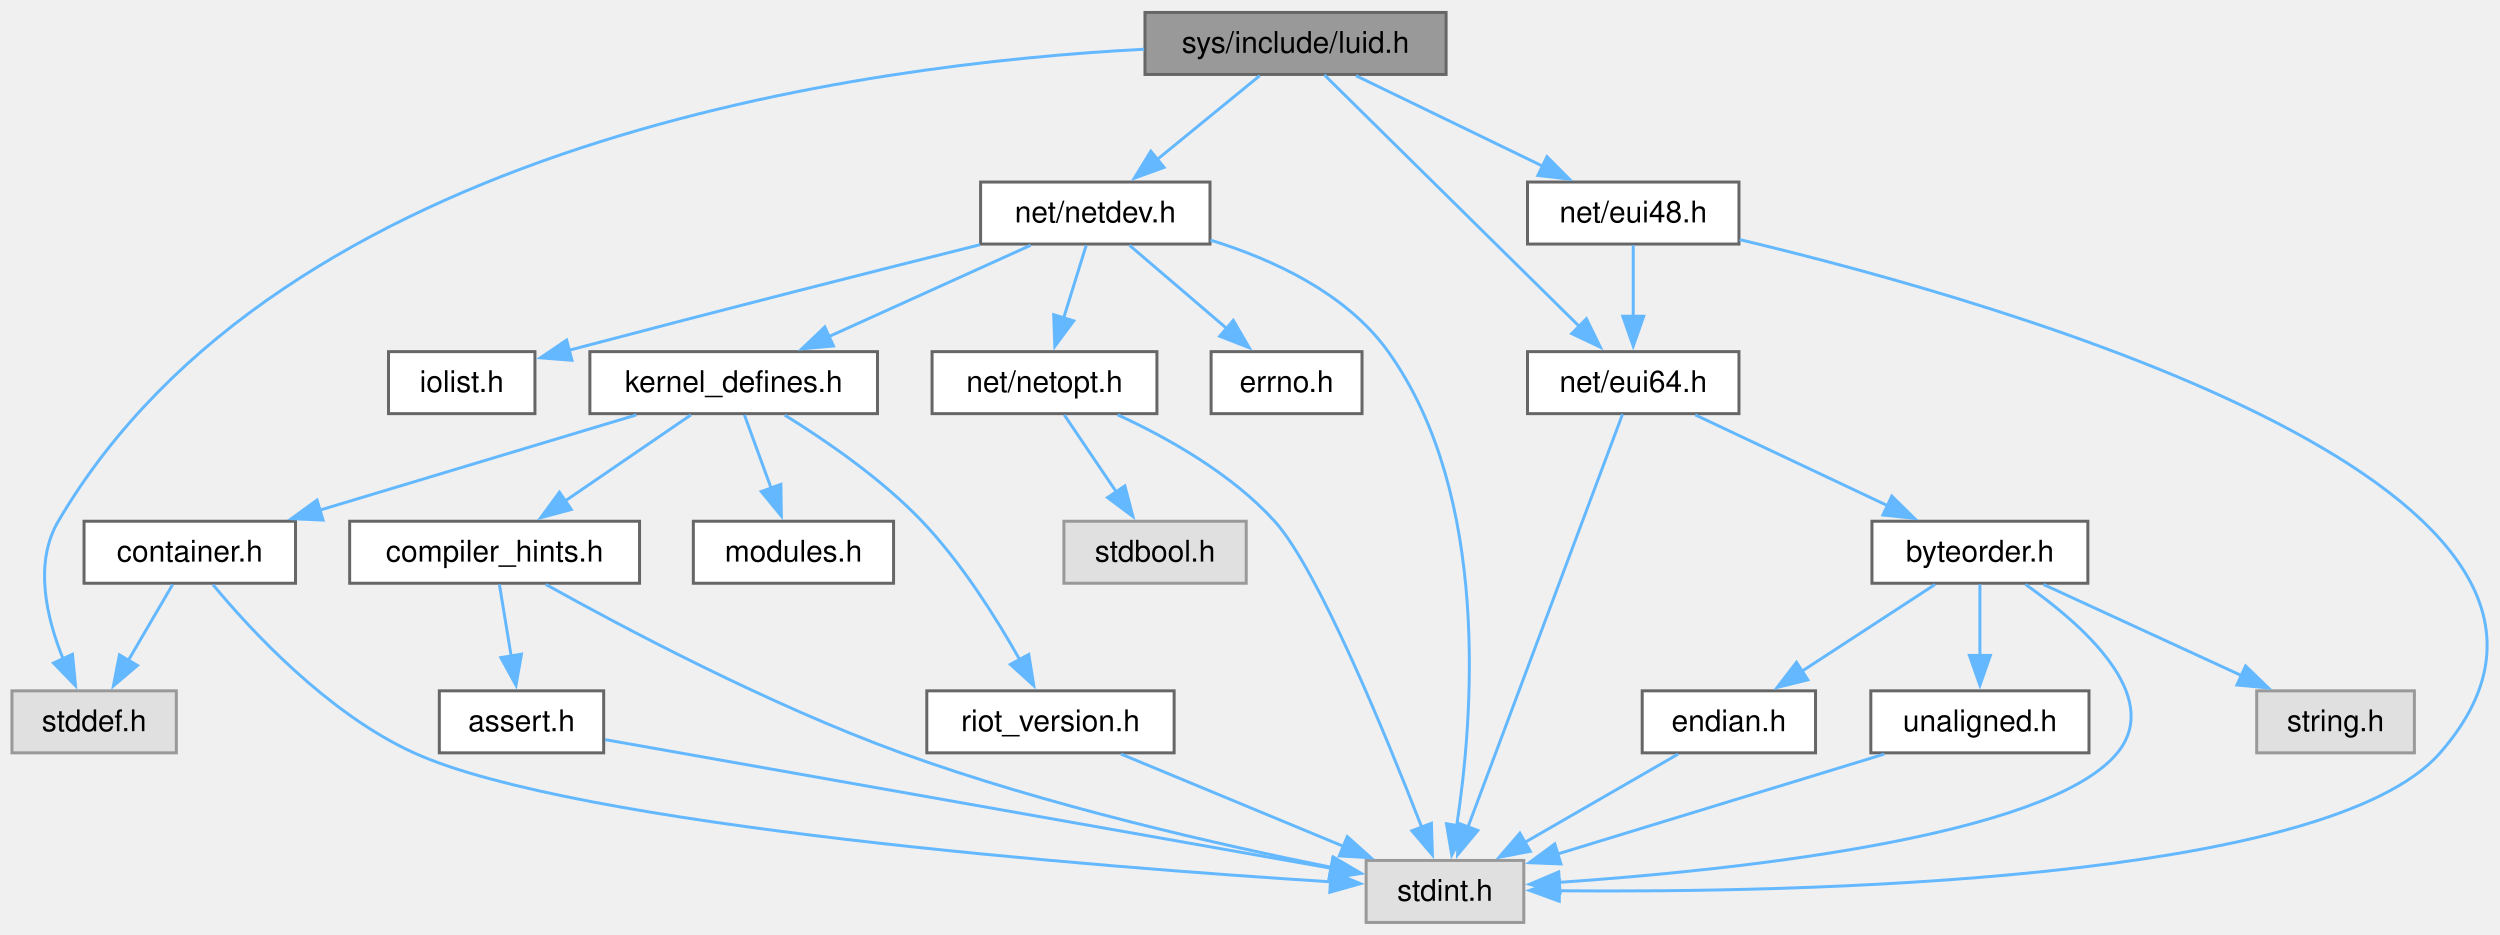
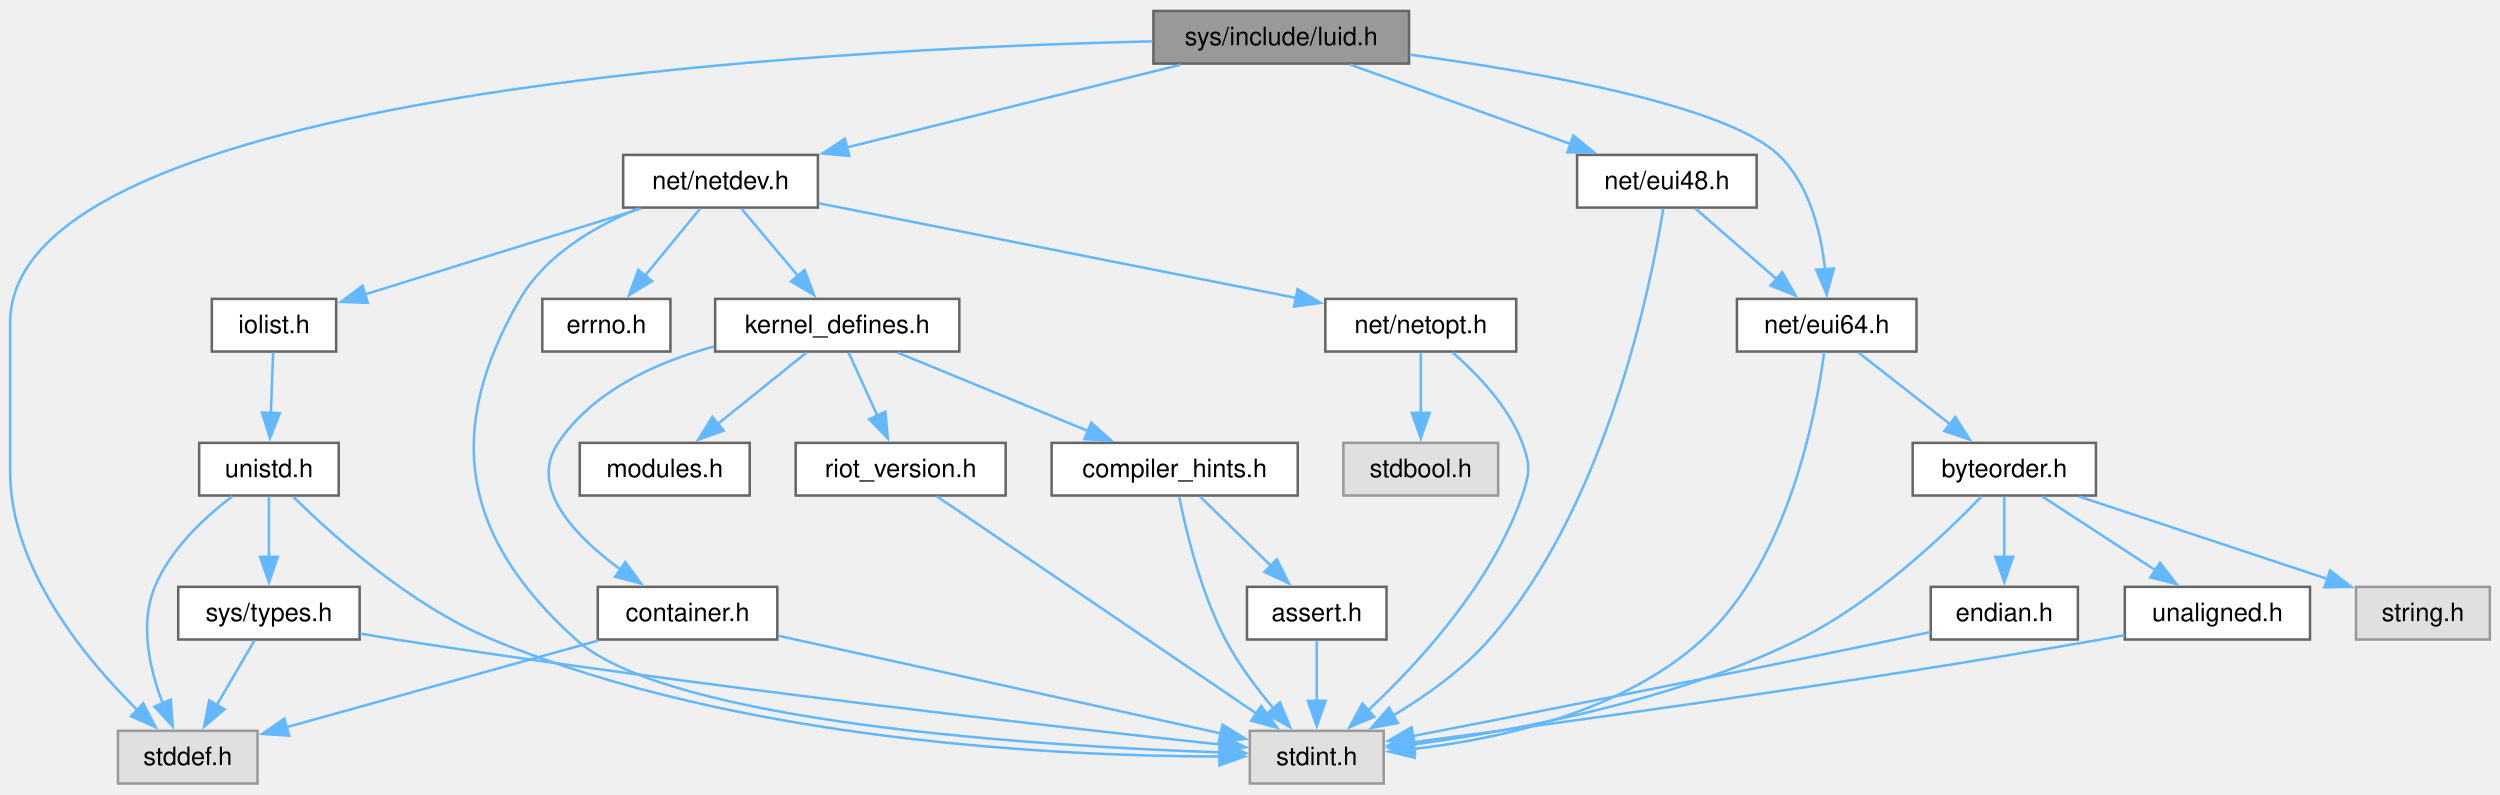
- <svg xmlns="http://www.w3.org/2000/svg" xmlns:xlink="http://www.w3.org/1999/xlink" width="837pt" height="313pt" viewBox="0.00 0.00 836.53 312.50">
+ <svg xmlns="http://www.w3.org/2000/svg" xmlns:xlink="http://www.w3.org/1999/xlink" width="985pt" height="313pt" viewBox="0.00 0.00 985.38 312.50">
  <g id="graph0" class="graph" transform="scale(1 1) rotate(0) translate(4 308.5)">
    <g id="Node000001" class="node">
      <g id="a_Node000001">
        <a xlink:title="Header of the unique ID generation module.">
-           <polygon fill="#999999" stroke="#666666" points="479.88,-304.5 379.12,-304.5 379.12,-283.75 479.88,-283.75 479.88,-304.5" />
-           <text text-anchor="middle" x="429.5" y="-291" font-family="Helvetica,sans-Serif" font-size="10.00">sys/include/luid.h</text>
+           <polygon fill="#999999" stroke="#666666" points="551.38,-304.5 450.62,-304.5 450.62,-283.75 551.38,-283.75 551.38,-304.5" />
+           <text text-anchor="middle" x="501" y="-291" font-family="Helvetica,sans-Serif" font-size="10.00">sys/include/luid.h</text>
        </a>
      </g>
    </g>
    <g id="Node000002" class="node">
      <g id="a_Node000002">
        <a xlink:title=" ">
-           <polygon fill="#e0e0e0" stroke="#999999" points="55,-77.5 0,-77.5 0,-56.75 55,-56.75 55,-77.5" />
-           <text text-anchor="middle" x="27.5" y="-64" font-family="Helvetica,sans-Serif" font-size="10.00">stddef.h</text>
+           <polygon fill="#e0e0e0" stroke="#999999" points="97.5,-20.75 42.5,-20.75 42.5,0 97.5,0 97.5,-20.75" />
+           <text text-anchor="middle" x="70" y="-7.25" font-family="Helvetica,sans-Serif" font-size="10.00">stddef.h</text>
        </a>
      </g>
    </g>
    <g id="edge1_Node000001_Node000002" class="edge">
      <g id="a_edge1_Node000001_Node000002">
        <a xlink:title=" ">
-           <path fill="none" stroke="#63b8ff" d="M378.86,-292.19C285.84,-287.33 90.42,-261.67 15.5,-134.25 7.28,-120.26 11.53,-101.96 17.13,-88.16" />
-           <polygon fill="#63b8ff" stroke="#63b8ff" points="20.25,-89.73 21.27,-79.19 13.9,-86.8 20.25,-89.73" />
+           <path fill="none" stroke="#63b8ff" d="M450.2,-292.51C322.84,-289.6 0,-273.18 0,-181.62 0,-181.62 0,-181.62 0,-122.88 0,-84.88 29.52,-49.21 50.22,-28.87" />
+           <polygon fill="#63b8ff" stroke="#63b8ff" points="52.46,-31.57 57.34,-22.17 47.66,-26.47 52.46,-31.57" />
        </a>
      </g>
    </g>
    <g id="Node000003" class="node">
      <g id="a_Node000003">
        <a xlink:href="eui48_8h.html" target="_top" xlink:title="Definition and IPv6 IID conversion for IEEE EUI-48 identifiers.">
-           <polygon fill="white" stroke="#666666" points="577.88,-247.75 507.12,-247.75 507.12,-227 577.88,-227 577.88,-247.75" />
-           <text text-anchor="middle" x="542.5" y="-234.25" font-family="Helvetica,sans-Serif" font-size="10.00">net/eui48.h</text>
+           <polygon fill="white" stroke="#666666" points="688.38,-247.75 617.62,-247.75 617.62,-227 688.38,-227 688.38,-247.75" />
+           <text text-anchor="middle" x="653" y="-234.25" font-family="Helvetica,sans-Serif" font-size="10.00">net/eui48.h</text>
        </a>
      </g>
    </g>
    <g id="edge2_Node000001_Node000003" class="edge">
      <g id="a_edge2_Node000001_Node000003">
        <a xlink:title=" ">
-           <path fill="none" stroke="#63b8ff" d="M449.7,-283.34C467.06,-274.93 492.33,-262.68 512.13,-253.09" />
-           <polygon fill="#63b8ff" stroke="#63b8ff" points="513.64,-256.25 521.11,-248.74 510.59,-249.95 513.64,-256.25" />
+           <path fill="none" stroke="#63b8ff" d="M528.17,-283.34C552.42,-274.61 588.15,-261.73 615.18,-252" />
+           <polygon fill="#63b8ff" stroke="#63b8ff" points="616.16,-255.37 624.38,-248.68 613.79,-248.78 616.16,-255.37" />
        </a>
      </g>
    </g>
    <g id="Node000005" class="node">
      <g id="a_Node000005">
        <a xlink:href="eui64_8h.html" target="_top" xlink:title="EUI-64 data type definition.">
-           <polygon fill="white" stroke="#666666" points="577.88,-191 507.12,-191 507.12,-170.25 577.88,-170.25 577.88,-191" />
-           <text text-anchor="middle" x="542.5" y="-177.5" font-family="Helvetica,sans-Serif" font-size="10.00">net/eui64.h</text>
+           <polygon fill="white" stroke="#666666" points="751.38,-191 680.62,-191 680.62,-170.25 751.38,-170.25 751.38,-191" />
+           <text text-anchor="middle" x="716" y="-177.5" font-family="Helvetica,sans-Serif" font-size="10.00">net/eui64.h</text>
        </a>
      </g>
    </g>
    <g id="edge13_Node000001_Node000005" class="edge">
      <g id="a_edge13_Node000001_Node000005">
        <a xlink:title=" ">
-           <path fill="none" stroke="#63b8ff" d="M439.13,-283.62C458.05,-264.95 500.32,-223.24 524.54,-199.35" />
-           <polygon fill="#63b8ff" stroke="#63b8ff" points="526.83,-202 531.49,-192.49 521.91,-197.02 526.83,-202" />
+           <path fill="none" stroke="#63b8ff" d="M551.63,-287.27C602.54,-280.38 676.35,-267.35 697,-247.75 709.2,-236.18 713.72,-217.34 715.33,-202.72" />
+           <polygon fill="#63b8ff" stroke="#63b8ff" points="718.82,-202.98 716.01,-192.77 711.84,-202.51 718.82,-202.98" />
        </a>
      </g>
    </g>
    <g id="Node000010" class="node">
      <g id="a_Node000010">
        <a xlink:href="drivers_2include_2net_2netdev_8h.html" target="_top" xlink:title="Definitions low-level network driver interface.">
-           <polygon fill="white" stroke="#666666" points="400.88,-247.75 324.12,-247.75 324.12,-227 400.88,-227 400.88,-247.75" />
-           <text text-anchor="middle" x="362.5" y="-234.25" font-family="Helvetica,sans-Serif" font-size="10.00">net/netdev.h</text>
+           <polygon fill="white" stroke="#666666" points="318.38,-247.75 241.62,-247.75 241.62,-227 318.38,-227 318.38,-247.75" />
+           <text text-anchor="middle" x="280" y="-234.25" font-family="Helvetica,sans-Serif" font-size="10.00">net/netdev.h</text>
        </a>
      </g>
    </g>
    <g id="edge14_Node000001_Node000010" class="edge">
      <g id="a_edge14_Node000001_Node000010">
        <a xlink:title=" ">
-           <path fill="none" stroke="#63b8ff" d="M417.52,-283.34C407.99,-275.55 394.44,-264.47 383.17,-255.26" />
-           <polygon fill="#63b8ff" stroke="#63b8ff" points="385.5,-252.65 375.55,-249.04 381.08,-258.07 385.5,-252.65" />
+           <path fill="none" stroke="#63b8ff" d="M461.23,-283.27C424.4,-274.15 369.46,-260.54 329.74,-250.7" />
+           <polygon fill="#63b8ff" stroke="#63b8ff" points="330.72,-247.34 320.17,-248.33 329.04,-254.13 330.72,-247.34" />
        </a>
      </g>
    </g>
    <g id="Node000004" class="node">
      <g id="a_Node000004">
        <a xlink:title=" ">
-           <polygon fill="#e0e0e0" stroke="#999999" points="505.88,-20.75 453.12,-20.75 453.12,0 505.88,0 505.88,-20.75" />
-           <text text-anchor="middle" x="479.5" y="-7.25" font-family="Helvetica,sans-Serif" font-size="10.00">stdint.h</text>
+           <polygon fill="#e0e0e0" stroke="#999999" points="541.38,-20.75 488.62,-20.75 488.62,0 541.38,0 541.38,-20.75" />
+           <text text-anchor="middle" x="515" y="-7.25" font-family="Helvetica,sans-Serif" font-size="10.00">stdint.h</text>
        </a>
      </g>
    </g>
    <g id="edge3_Node000003_Node000004" class="edge">
      <g id="a_edge3_Node000003_Node000004">
        <a xlink:title=" ">
-           <path fill="none" stroke="#63b8ff" d="M578.1,-228.49C667.46,-207.19 888.77,-144.12 812.5,-56.75 774.59,-13.32 596.79,-9.9 517.66,-10.6" />
-           <polygon fill="#63b8ff" stroke="#63b8ff" points="517.75,-7.1 507.79,-10.72 517.84,-14.1 517.75,-7.1" />
+           <path fill="none" stroke="#63b8ff" d="M651.59,-226.6C646.93,-197.44 629.58,-109.83 583,-56.75 572.44,-44.71 557.97,-34.47 545.1,-26.78" />
+           <polygon fill="#63b8ff" stroke="#63b8ff" points="546.97,-23.82 536.54,-21.92 543.51,-29.9 546.97,-23.82" />
        </a>
      </g>
    </g>
    <g id="edge4_Node000003_Node000005" class="edge">
      <g id="a_edge4_Node000003_Node000005">
        <a xlink:title=" ">
-           <path fill="none" stroke="#63b8ff" d="M542.5,-226.59C542.5,-219.97 542.5,-210.97 542.5,-202.77" />
-           <polygon fill="#63b8ff" stroke="#63b8ff" points="546,-202.84 542.5,-192.84 539,-202.84 546,-202.84" />
+           <path fill="none" stroke="#63b8ff" d="M664.26,-226.59C673.13,-218.88 685.71,-207.95 696.25,-198.79" />
+           <polygon fill="#63b8ff" stroke="#63b8ff" points="698.44,-201.52 703.69,-192.32 693.85,-196.24 698.44,-201.52" />
        </a>
      </g>
    </g>
    <g id="edge5_Node000005_Node000004" class="edge">
      <g id="a_edge5_Node000005_Node000004">
        <a xlink:title=" ">
-           <path fill="none" stroke="#63b8ff" d="M538.93,-170.1C528.97,-143.5 500.71,-68.02 487.06,-31.57" />
-           <polygon fill="#63b8ff" stroke="#63b8ff" points="490.5,-30.77 483.72,-22.63 483.95,-33.23 490.5,-30.77" />
+           <path fill="none" stroke="#63b8ff" d="M714.99,-170.05C712.06,-147.04 701.41,-88.21 667,-56.75 635.64,-28.07 586.86,-17.48 553.05,-13.59" />
+           <polygon fill="#63b8ff" stroke="#63b8ff" points="553.58,-10.13 543.28,-12.63 552.89,-17.09 553.58,-10.13" />
        </a>
      </g>
    </g>
    <g id="Node000006" class="node">
      <g id="a_Node000006">
        <a xlink:href="byteorder_8h.html" target="_top" xlink:title="Functions to work with different byte orders.">
-           <polygon fill="white" stroke="#666666" points="694.62,-134.25 622.38,-134.25 622.38,-113.5 694.62,-113.5 694.62,-134.25" />
-           <text text-anchor="middle" x="658.5" y="-120.75" font-family="Helvetica,sans-Serif" font-size="10.00">byteorder.h</text>
+           <polygon fill="white" stroke="#666666" points="822.12,-134.25 749.88,-134.25 749.88,-113.5 822.12,-113.5 822.12,-134.25" />
+           <text text-anchor="middle" x="786" y="-120.75" font-family="Helvetica,sans-Serif" font-size="10.00">byteorder.h</text>
        </a>
      </g>
    </g>
    <g id="edge6_Node000005_Node000006" class="edge">
      <g id="a_edge6_Node000005_Node000006">
        <a xlink:title=" ">
-           <path fill="none" stroke="#63b8ff" d="M563.24,-169.84C581.14,-161.39 607.24,-149.07 627.6,-139.46" />
-           <polygon fill="#63b8ff" stroke="#63b8ff" points="629.02,-142.66 636.57,-135.22 626.04,-136.33 629.02,-142.66" />
+           <path fill="none" stroke="#63b8ff" d="M728.51,-169.84C738.57,-161.97 752.91,-150.75 764.76,-141.49" />
+           <polygon fill="#63b8ff" stroke="#63b8ff" points="766.68,-144.43 772.4,-135.51 762.37,-138.91 766.68,-144.43" />
        </a>
      </g>
    </g>
    <g id="edge8_Node000006_Node000004" class="edge">
      <g id="a_edge8_Node000006_Node000004">
        <a xlink:title=" ">
-           <path fill="none" stroke="#63b8ff" d="M673.74,-113.12C692.5,-99.91 720.09,-75.8 704.5,-56.75 681.3,-28.41 575.39,-17.37 517.53,-13.4" />
-           <polygon fill="#63b8ff" stroke="#63b8ff" points="518.01,-9.93 507.81,-12.78 517.56,-16.91 518.01,-9.93" />
+           <path fill="none" stroke="#63b8ff" d="M777.03,-113.17C763.06,-98.64 734.61,-71.4 705,-56.75 655.72,-32.37 592.66,-20.67 553.04,-15.37" />
+           <polygon fill="#63b8ff" stroke="#63b8ff" points="553.64,-11.92 543.28,-14.14 552.77,-18.86 553.64,-11.92" />
        </a>
      </g>
    </g>
    <g id="Node000007" class="node">
      <g id="a_Node000007">
        <a xlink:title=" ">
-           <polygon fill="#e0e0e0" stroke="#999999" points="803.88,-77.5 751.12,-77.5 751.12,-56.75 803.88,-56.75 803.88,-77.5" />
-           <text text-anchor="middle" x="777.5" y="-64" font-family="Helvetica,sans-Serif" font-size="10.00">string.h</text>
+           <polygon fill="#e0e0e0" stroke="#999999" points="977.38,-77.5 924.62,-77.5 924.62,-56.75 977.38,-56.75 977.38,-77.5" />
+           <text text-anchor="middle" x="951" y="-64" font-family="Helvetica,sans-Serif" font-size="10.00">string.h</text>
        </a>
      </g>
    </g>
    <g id="edge7_Node000006_Node000007" class="edge">
      <g id="a_edge7_Node000006_Node000007">
        <a xlink:title=" ">
-           <path fill="none" stroke="#63b8ff" d="M679.77,-113.09C698.22,-104.6 725.16,-92.2 746.09,-82.58" />
-           <polygon fill="#63b8ff" stroke="#63b8ff" points="747.41,-85.82 755.03,-78.46 744.49,-79.46 747.41,-85.82" />
+           <path fill="none" stroke="#63b8ff" d="M815.5,-113.09C842.87,-104 883.74,-90.44 913.43,-80.59" />
+           <polygon fill="#63b8ff" stroke="#63b8ff" points="914.39,-83.96 922.78,-77.49 912.18,-77.32 914.39,-83.96" />
        </a>
      </g>
    </g>
    <g id="Node000008" class="node">
      <g id="a_Node000008">
        <a xlink:href="endian_8h.html" target="_top" xlink:title="libc header for endian conversion">
-           <polygon fill="white" stroke="#666666" points="603.5,-77.5 545.5,-77.5 545.5,-56.75 603.5,-56.75 603.5,-77.5" />
-           <text text-anchor="middle" x="574.5" y="-64" font-family="Helvetica,sans-Serif" font-size="10.00">endian.h</text>
+           <polygon fill="white" stroke="#666666" points="815,-77.5 757,-77.5 757,-56.75 815,-56.75 815,-77.5" />
+           <text text-anchor="middle" x="786" y="-64" font-family="Helvetica,sans-Serif" font-size="10.00">endian.h</text>
        </a>
      </g>
    </g>
    <g id="edge9_Node000006_Node000008" class="edge">
      <g id="a_edge9_Node000006_Node000008">
        <a xlink:title=" ">
-           <path fill="none" stroke="#63b8ff" d="M643.48,-113.09C631.06,-104.99 613.18,-93.33 598.73,-83.92" />
-           <polygon fill="#63b8ff" stroke="#63b8ff" points="600.94,-81.18 590.66,-78.65 597.12,-87.05 600.94,-81.18" />
+           <path fill="none" stroke="#63b8ff" d="M786,-113.09C786,-106.47 786,-97.47 786,-89.27" />
+           <polygon fill="#63b8ff" stroke="#63b8ff" points="789.5,-89.34 786,-79.34 782.5,-89.34 789.5,-89.34" />
        </a>
      </g>
    </g>
    <g id="Node000009" class="node">
      <g id="a_Node000009">
        <a xlink:href="unaligned_8h.html" target="_top" xlink:title="Unaligned but safe memory access functions.">
-           <polygon fill="white" stroke="#666666" points="695,-77.5 622,-77.5 622,-56.75 695,-56.75 695,-77.5" />
-           <text text-anchor="middle" x="658.5" y="-64" font-family="Helvetica,sans-Serif" font-size="10.00">unaligned.h</text>
+           <polygon fill="white" stroke="#666666" points="906.5,-77.5 833.5,-77.5 833.5,-56.75 906.5,-56.75 906.5,-77.5" />
+           <text text-anchor="middle" x="870" y="-64" font-family="Helvetica,sans-Serif" font-size="10.00">unaligned.h</text>
        </a>
      </g>
    </g>
    <g id="edge11_Node000006_Node000009" class="edge">
      <g id="a_edge11_Node000006_Node000009">
        <a xlink:title=" ">
-           <path fill="none" stroke="#63b8ff" d="M658.5,-113.09C658.5,-106.47 658.5,-97.47 658.5,-89.27" />
-           <polygon fill="#63b8ff" stroke="#63b8ff" points="662,-89.34 658.5,-79.34 655,-89.34 662,-89.34" />
+           <path fill="none" stroke="#63b8ff" d="M801.02,-113.09C813.44,-104.99 831.32,-93.33 845.77,-83.92" />
+           <polygon fill="#63b8ff" stroke="#63b8ff" points="847.38,-87.05 853.84,-78.65 843.56,-81.18 847.38,-87.05" />
        </a>
      </g>
    </g>
    <g id="edge10_Node000008_Node000004" class="edge">
      <g id="a_edge10_Node000008_Node000004">
        <a xlink:title=" ">
-           <path fill="none" stroke="#63b8ff" d="M557.52,-56.34C543.2,-48.08 522.46,-36.13 505.96,-26.63" />
-           <polygon fill="#63b8ff" stroke="#63b8ff" points="508.06,-23.8 497.65,-21.83 504.56,-29.86 508.06,-23.8" />
+           <path fill="none" stroke="#63b8ff" d="M756.87,-59.7C752.23,-58.7 747.49,-57.69 743,-56.75 676.12,-42.81 598.01,-27.46 552.75,-18.67" />
+           <polygon fill="#63b8ff" stroke="#63b8ff" points="553.68,-15.28 543.19,-16.82 552.35,-22.16 553.68,-15.28" />
        </a>
      </g>
    </g>
    <g id="edge12_Node000009_Node000004" class="edge">
      <g id="a_edge12_Node000009_Node000004">
        <a xlink:title=" ">
-           <path fill="none" stroke="#63b8ff" d="M626.5,-56.34C595.82,-46.95 549.52,-32.79 517.1,-22.88" />
-           <polygon fill="#63b8ff" stroke="#63b8ff" points="518.3,-19.58 507.71,-20 516.25,-26.28 518.3,-19.58" />
+           <path fill="none" stroke="#63b8ff" d="M833.38,-58.47C830.21,-57.87 827.05,-57.28 824,-56.75 726.57,-39.68 611.08,-23.9 552.75,-16.23" />
+           <polygon fill="#63b8ff" stroke="#63b8ff" points="553.4,-12.79 543.03,-14.96 552.5,-19.73 553.4,-12.79" />
        </a>
      </g>
    </g>
    <g id="edge15_Node000010_Node000004" class="edge">
      <g id="a_edge15_Node000010_Node000004">
        <a xlink:title=" ">
-           <path fill="none" stroke="#63b8ff" d="M401.02,-228.32C422.03,-221.86 446.53,-210.51 460.5,-191 494.95,-142.87 488.93,-68.07 483.39,-32.09" />
-           <polygon fill="#63b8ff" stroke="#63b8ff" points="486.9,-31.85 481.77,-22.58 480,-33.02 486.9,-31.85" />
+           <path fill="none" stroke="#63b8ff" d="M247.7,-226.66C230.58,-219.69 211.06,-208.38 201,-191 170.71,-138.67 178.08,-97.22 223,-56.75 259.75,-23.64 406.83,-14.67 477.16,-12.25" />
+           <polygon fill="#63b8ff" stroke="#63b8ff" points="477.16,-15.75 487.05,-11.94 476.95,-8.76 477.16,-15.75" />
        </a>
      </g>
    </g>
    <g id="Node000011" class="node">
      <g id="a_Node000011">
        <a xlink:href="errno_8h.html" target="_top" xlink:title=" ">
-           <polygon fill="white" stroke="#666666" points="451.75,-191 401.25,-191 401.25,-170.25 451.75,-170.25 451.75,-191" />
-           <text text-anchor="middle" x="426.5" y="-177.5" font-family="Helvetica,sans-Serif" font-size="10.00">errno.h</text>
+           <polygon fill="white" stroke="#666666" points="260.25,-191 209.75,-191 209.75,-170.25 260.25,-170.25 260.25,-191" />
+           <text text-anchor="middle" x="235" y="-177.5" font-family="Helvetica,sans-Serif" font-size="10.00">errno.h</text>
        </a>
      </g>
    </g>
    <g id="edge16_Node000010_Node000011" class="edge">
      <g id="a_edge16_Node000010_Node000011">
        <a xlink:title=" ">
-           <path fill="none" stroke="#63b8ff" d="M373.94,-226.59C382.95,-218.88 395.73,-207.95 406.43,-198.79" />
-           <polygon fill="#63b8ff" stroke="#63b8ff" points="408.68,-201.47 414.01,-192.31 404.13,-196.15 408.68,-201.47" />
+           <path fill="none" stroke="#63b8ff" d="M271.95,-226.59C265.94,-219.27 257.53,-209.04 250.26,-200.19" />
+           <polygon fill="#63b8ff" stroke="#63b8ff" points="252.99,-198 243.94,-192.5 247.58,-202.45 252.99,-198" />
        </a>
      </g>
    </g>
    <g id="Node000012" class="node">
      <g id="a_Node000012">
        <a xlink:href="iolist_8h.html" target="_top" xlink:title="iolist scatter / gather IO">
-           <polygon fill="white" stroke="#666666" points="175,-191 126,-191 126,-170.25 175,-170.25 175,-191" />
-           <text text-anchor="middle" x="150.5" y="-177.5" font-family="Helvetica,sans-Serif" font-size="10.00">iolist.h</text>
+           <polygon fill="white" stroke="#666666" points="128.5,-191 79.5,-191 79.5,-170.25 128.5,-170.25 128.5,-191" />
+           <text text-anchor="middle" x="104" y="-177.5" font-family="Helvetica,sans-Serif" font-size="10.00">iolist.h</text>
        </a>
      </g>
    </g>
    <g id="edge17_Node000010_Node000012" class="edge">
      <g id="a_edge17_Node000010_Node000012">
        <a xlink:title=" ">
-           <path fill="none" stroke="#63b8ff" d="M323.9,-226.77C290.14,-218.31 239.49,-205.5 186.38,-191.46" />
-           <polygon fill="#63b8ff" stroke="#63b8ff" points="187.39,-188.11 176.83,-188.93 185.6,-194.88 187.39,-188.11" />
+           <path fill="none" stroke="#63b8ff" d="M248.53,-226.59C217.93,-217.07 171.51,-202.63 139.58,-192.69" />
+           <polygon fill="#63b8ff" stroke="#63b8ff" points="140.97,-189.46 130.38,-189.83 138.89,-196.15 140.97,-189.46" />
+         </a>
+       </g>
+     </g>
+     <g id="Node000015" class="node">
+       <g id="a_Node000015">
+         <a xlink:href="netopt_8h.html" target="_top" xlink:title="Definition of global configuration options.">
+           <polygon fill="white" stroke="#666666" points="593.62,-191 518.38,-191 518.38,-170.25 593.62,-170.25 593.62,-191" />
+           <text text-anchor="middle" x="556" y="-177.5" font-family="Helvetica,sans-Serif" font-size="10.00">net/netopt.h</text>
+         </a>
+       </g>
+     </g>
+     <g id="edge24_Node000010_Node000015" class="edge">
+       <g id="a_edge24_Node000010_Node000015">
+         <a xlink:title=" ">
+           <path fill="none" stroke="#63b8ff" d="M318.67,-228.7C367.98,-218.92 453.28,-202 507.06,-191.33" />
+           <polygon fill="#63b8ff" stroke="#63b8ff" points="507.42,-194.83 516.55,-189.45 506.06,-187.96 507.42,-194.83" />
+         </a>
+       </g>
+     </g>
+     <g id="Node000017" class="node">
+       <g id="a_Node000017">
+         <a xlink:href="kernel__defines_8h.html" target="_top" xlink:title="Common macros and compiler attributes/pragmas configuration.">
+           <polygon fill="white" stroke="#666666" points="374.12,-191 277.88,-191 277.88,-170.25 374.12,-170.25 374.12,-191" />
+           <text text-anchor="middle" x="326" y="-177.5" font-family="Helvetica,sans-Serif" font-size="10.00">kernel_defines.h</text>
+         </a>
+       </g>
+     </g>
+     <g id="edge27_Node000010_Node000017" class="edge">
+       <g id="a_edge27_Node000010_Node000017">
+         <a xlink:title=" ">
+           <path fill="none" stroke="#63b8ff" d="M288.22,-226.59C294.44,-219.19 303.15,-208.82 310.64,-199.91" />
+           <polygon fill="#63b8ff" stroke="#63b8ff" points="313.12,-202.4 316.87,-192.49 307.76,-197.89 313.12,-202.4" />
        </a>
      </g>
    </g>
    <g id="Node000013" class="node">
      <g id="a_Node000013">
-         <a xlink:href="netopt_8h.html" target="_top" xlink:title="Definition of global configuration options.">
-           <polygon fill="white" stroke="#666666" points="383.12,-191 307.88,-191 307.88,-170.25 383.12,-170.25 383.12,-191" />
-           <text text-anchor="middle" x="345.5" y="-177.5" font-family="Helvetica,sans-Serif" font-size="10.00">net/netopt.h</text>
-         </a>
-       </g>
-     </g>
-     <g id="edge18_Node000010_Node000013" class="edge">
-       <g id="a_edge18_Node000010_Node000013">
-         <a xlink:title=" ">
-           <path fill="none" stroke="#63b8ff" d="M359.46,-226.59C357.36,-219.81 354.48,-210.55 351.89,-202.19" />
-           <polygon fill="#63b8ff" stroke="#63b8ff" points="355.27,-201.29 348.96,-192.77 348.58,-203.36 355.27,-201.29" />
-         </a>
-       </g>
-     </g>
-     <g id="Node000015" class="node">
-       <g id="a_Node000015">
-         <a xlink:href="kernel__defines_8h.html" target="_top" xlink:title="Common macros and compiler attributes/pragmas configuration.">
-           <polygon fill="white" stroke="#666666" points="289.62,-191 193.38,-191 193.38,-170.25 289.62,-170.25 289.62,-191" />
-           <text text-anchor="middle" x="241.5" y="-177.5" font-family="Helvetica,sans-Serif" font-size="10.00">kernel_defines.h</text>
-         </a>
-       </g>
-     </g>
-     <g id="edge21_Node000010_Node000015" class="edge">
-       <g id="a_edge21_Node000010_Node000015">
-         <a xlink:title=" ">
-           <path fill="none" stroke="#63b8ff" d="M340.87,-226.59C322.03,-218.06 294.46,-205.59 273.14,-195.94" />
-           <polygon fill="#63b8ff" stroke="#63b8ff" points="274.88,-192.89 264.32,-191.95 271.99,-199.26 274.88,-192.89" />
-         </a>
-       </g>
-     </g>
-     <g id="edge19_Node000013_Node000004" class="edge">
-       <g id="a_edge19_Node000013_Node000004">
-         <a xlink:title=" ">
-           <path fill="none" stroke="#63b8ff" d="M369.97,-169.87C386.56,-162.23 408.02,-150.23 422.5,-134.25 436.93,-118.33 459.8,-62.53 471.71,-31.89" />
-           <polygon fill="#63b8ff" stroke="#63b8ff" points="474.97,-33.18 475.29,-22.59 468.43,-30.67 474.97,-33.18" />
+         <a xlink:href="unistd_8h_source.html" target="_top" xlink:title=" ">
+           <polygon fill="white" stroke="#666666" points="129.5,-134.25 74.5,-134.25 74.5,-113.5 129.5,-113.5 129.5,-134.25" />
+           <text text-anchor="middle" x="102" y="-120.75" font-family="Helvetica,sans-Serif" font-size="10.00">unistd.h</text>
+         </a>
+       </g>
+     </g>
+     <g id="edge18_Node000012_Node000013" class="edge">
+       <g id="a_edge18_Node000012_Node000013">
+         <a xlink:title=" ">
+           <path fill="none" stroke="#63b8ff" d="M103.64,-169.84C103.4,-163.22 103.07,-154.22 102.77,-146.02" />
+           <polygon fill="#63b8ff" stroke="#63b8ff" points="106.27,-145.96 102.41,-136.09 99.28,-146.21 106.27,-145.96" />
+         </a>
+       </g>
+     </g>
+     <g id="edge19_Node000013_Node000002" class="edge">
+       <g id="a_edge19_Node000013_Node000002">
+         <a xlink:title=" ">
+           <path fill="none" stroke="#63b8ff" d="M87.63,-113.24C76.94,-105.13 63.17,-92.48 57,-77.5 50.94,-62.77 55,-45.01 60.13,-31.61" />
+           <polygon fill="#63b8ff" stroke="#63b8ff" points="63.3,-33.09 64.08,-22.52 56.88,-30.29 63.3,-33.09" />
+         </a>
+       </g>
+     </g>
+     <g id="edge20_Node000013_Node000004" class="edge">
+       <g id="a_edge20_Node000013_Node000004">
+         <a xlink:title=" ">
+           <path fill="none" stroke="#63b8ff" d="M111.5,-113.07C126.6,-98.15 157.68,-70.1 190,-56.75 287.7,-16.41 414.5,-10.71 476.9,-10.63" />
+           <polygon fill="#63b8ff" stroke="#63b8ff" points="476.61,-14.13 486.62,-10.67 476.64,-7.13 476.61,-14.13" />
        </a>
      </g>
    </g>
    <g id="Node000014" class="node">
      <g id="a_Node000014">
-         <a xlink:title=" ">
-           <polygon fill="#e0e0e0" stroke="#999999" points="413,-134.25 352,-134.25 352,-113.5 413,-113.5 413,-134.25" />
-           <text text-anchor="middle" x="382.5" y="-120.75" font-family="Helvetica,sans-Serif" font-size="10.00">stdbool.h</text>
-         </a>
-       </g>
-     </g>
-     <g id="edge20_Node000013_Node000014" class="edge">
-       <g id="a_edge20_Node000013_Node000014">
-         <a xlink:title=" ">
-           <path fill="none" stroke="#63b8ff" d="M352.11,-169.84C356.96,-162.67 363.68,-152.73 369.57,-144.01" />
-           <polygon fill="#63b8ff" stroke="#63b8ff" points="372.4,-146.08 375.09,-135.83 366.6,-142.16 372.4,-146.08" />
+         <a xlink:href="cpu_2avr8__common_2avr__libc__extra_2include_2sys_2types_8h_source.html" target="_top" xlink:title=" ">
+           <polygon fill="white" stroke="#666666" points="137.75,-77.5 66.25,-77.5 66.25,-56.75 137.75,-56.75 137.75,-77.5" />
+           <text text-anchor="middle" x="102" y="-64" font-family="Helvetica,sans-Serif" font-size="10.00">sys/types.h</text>
+         </a>
+       </g>
+     </g>
+     <g id="edge21_Node000013_Node000014" class="edge">
+       <g id="a_edge21_Node000013_Node000014">
+         <a xlink:title=" ">
+           <path fill="none" stroke="#63b8ff" d="M102,-113.09C102,-106.47 102,-97.47 102,-89.27" />
+           <polygon fill="#63b8ff" stroke="#63b8ff" points="105.5,-89.34 102,-79.34 98.5,-89.34 105.5,-89.34" />
+         </a>
+       </g>
+     </g>
+     <g id="edge23_Node000014_Node000002" class="edge">
+       <g id="a_edge23_Node000014_Node000002">
+         <a xlink:title=" ">
+           <path fill="none" stroke="#63b8ff" d="M96.28,-56.34C92.14,-49.25 86.4,-39.44 81.35,-30.79" />
+           <polygon fill="#63b8ff" stroke="#63b8ff" points="84.5,-29.25 76.44,-22.39 78.46,-32.78 84.5,-29.25" />
+         </a>
+       </g>
+     </g>
+     <g id="edge22_Node000014_Node000004" class="edge">
+       <g id="a_edge22_Node000014_Node000004">
+         <a xlink:title=" ">
+           <path fill="none" stroke="#63b8ff" d="M138,-59.1C142.71,-58.27 147.46,-57.46 152,-56.75 270.39,-38.27 411.45,-22.38 477.45,-15.3" />
+           <polygon fill="#63b8ff" stroke="#63b8ff" points="477.43,-18.83 487,-14.29 476.69,-11.87 477.43,-18.83" />
+         </a>
+       </g>
+     </g>
+     <g id="edge25_Node000015_Node000004" class="edge">
+       <g id="a_edge25_Node000015_Node000004">
+         <a xlink:title=" ">
+           <path fill="none" stroke="#63b8ff" d="M568.42,-169.97C578,-161.68 590.51,-148.79 596,-134.25 599.26,-125.62 598.99,-122.23 596,-113.5 584.18,-78.97 555.1,-47.41 535.2,-28.78" />
+           <polygon fill="#63b8ff" stroke="#63b8ff" points="537.68,-26.31 527.92,-22.19 532.98,-31.5 537.68,-26.31" />
        </a>
      </g>
    </g>
    <g id="Node000016" class="node">
      <g id="a_Node000016">
-         <a xlink:href="modules_8h.html" target="_top" xlink:title="Common macros and compiler attributes/pragmas configuration.">
-           <polygon fill="white" stroke="#666666" points="295,-134.25 228,-134.25 228,-113.5 295,-113.5 295,-134.25" />
-           <text text-anchor="middle" x="261.5" y="-120.75" font-family="Helvetica,sans-Serif" font-size="10.00">modules.h</text>
-         </a>
-       </g>
-     </g>
-     <g id="edge22_Node000015_Node000016" class="edge">
-       <g id="a_edge22_Node000015_Node000016">
-         <a xlink:title=" ">
-           <path fill="none" stroke="#63b8ff" d="M245.08,-169.84C247.58,-162.99 251.01,-153.59 254.09,-145.15" />
-           <polygon fill="#63b8ff" stroke="#63b8ff" points="257.29,-146.59 257.44,-136 250.72,-144.19 257.29,-146.59" />
-         </a>
-       </g>
-     </g>
-     <g id="Node000017" class="node">
-       <g id="a_Node000017">
-         <a xlink:href="riot__version_8h.html" target="_top" xlink:title="Common macros and compiler attributes/pragmas configuration.">
-           <polygon fill="white" stroke="#666666" points="388.88,-77.5 306.12,-77.5 306.12,-56.75 388.88,-56.75 388.88,-77.5" />
-           <text text-anchor="middle" x="347.5" y="-64" font-family="Helvetica,sans-Serif" font-size="10.00">riot_version.h</text>
-         </a>
-       </g>
-     </g>
-     <g id="edge23_Node000015_Node000017" class="edge">
-       <g id="a_edge23_Node000015_Node000017">
-         <a xlink:title=" ">
-           <path fill="none" stroke="#63b8ff" d="M258.6,-169.75C272.08,-161.42 290.83,-148.59 304.5,-134.25 317.77,-120.33 329.42,-101.78 337.24,-87.87" />
-           <polygon fill="#63b8ff" stroke="#63b8ff" points="340.24,-89.68 341.92,-79.22 334.08,-86.35 340.24,-89.68" />
+         <a xlink:title=" ">
+           <polygon fill="#e0e0e0" stroke="#999999" points="586.5,-134.25 525.5,-134.25 525.5,-113.5 586.5,-113.5 586.5,-134.25" />
+           <text text-anchor="middle" x="556" y="-120.75" font-family="Helvetica,sans-Serif" font-size="10.00">stdbool.h</text>
+         </a>
+       </g>
+     </g>
+     <g id="edge26_Node000015_Node000016" class="edge">
+       <g id="a_edge26_Node000015_Node000016">
+         <a xlink:title=" ">
+           <path fill="none" stroke="#63b8ff" d="M556,-169.84C556,-163.22 556,-154.22 556,-146.02" />
+           <polygon fill="#63b8ff" stroke="#63b8ff" points="559.5,-146.09 556,-136.09 552.5,-146.09 559.5,-146.09" />
        </a>
      </g>
    </g>
    <g id="Node000018" class="node">
      <g id="a_Node000018">
-         <a xlink:href="compiler__hints_8h.html" target="_top" xlink:title="Common macros and compiler attributes/pragmas configuration.">
-           <polygon fill="white" stroke="#666666" points="210,-134.25 113,-134.25 113,-113.5 210,-113.5 210,-134.25" />
-           <text text-anchor="middle" x="161.5" y="-120.75" font-family="Helvetica,sans-Serif" font-size="10.00">compiler_hints.h</text>
-         </a>
-       </g>
-     </g>
-     <g id="edge25_Node000015_Node000018" class="edge">
-       <g id="a_edge25_Node000015_Node000018">
-         <a xlink:title=" ">
-           <path fill="none" stroke="#63b8ff" d="M227.2,-169.84C215.48,-161.82 198.66,-150.31 184.97,-140.94" />
-           <polygon fill="#63b8ff" stroke="#63b8ff" points="187.16,-138.19 176.93,-135.43 183.2,-143.97 187.16,-138.19" />
+         <a xlink:href="modules_8h.html" target="_top" xlink:title="Common macros and compiler attributes/pragmas configuration.">
+           <polygon fill="white" stroke="#666666" points="291.5,-134.25 224.5,-134.25 224.5,-113.5 291.5,-113.5 291.5,-134.25" />
+           <text text-anchor="middle" x="258" y="-120.75" font-family="Helvetica,sans-Serif" font-size="10.00">modules.h</text>
+         </a>
+       </g>
+     </g>
+     <g id="edge28_Node000017_Node000018" class="edge">
+       <g id="a_edge28_Node000017_Node000018">
+         <a xlink:title=" ">
+           <path fill="none" stroke="#63b8ff" d="M313.84,-169.84C304.17,-162.05 290.42,-150.97 278.98,-141.76" />
+           <polygon fill="#63b8ff" stroke="#63b8ff" points="281.21,-139.07 271.23,-135.53 276.82,-144.53 281.21,-139.07" />
+         </a>
+       </g>
+     </g>
+     <g id="Node000019" class="node">
+       <g id="a_Node000019">
+         <a xlink:href="riot__version_8h.html" target="_top" xlink:title="Common macros and compiler attributes/pragmas configuration.">
+           <polygon fill="white" stroke="#666666" points="392.38,-134.25 309.62,-134.25 309.62,-113.5 392.38,-113.5 392.38,-134.25" />
+           <text text-anchor="middle" x="351" y="-120.75" font-family="Helvetica,sans-Serif" font-size="10.00">riot_version.h</text>
+         </a>
+       </g>
+     </g>
+     <g id="edge29_Node000017_Node000019" class="edge">
+       <g id="a_edge29_Node000017_Node000019">
+         <a xlink:title=" ">
+           <path fill="none" stroke="#63b8ff" d="M330.47,-169.84C333.63,-162.91 337.99,-153.37 341.87,-144.86" />
+           <polygon fill="#63b8ff" stroke="#63b8ff" points="344.97,-146.51 345.94,-135.96 338.6,-143.6 344.97,-146.51" />
        </a>
      </g>
    </g>
    <g id="Node000020" class="node">
      <g id="a_Node000020">
+         <a xlink:href="compiler__hints_8h.html" target="_top" xlink:title="Common macros and compiler attributes/pragmas configuration.">
+           <polygon fill="white" stroke="#666666" points="507.5,-134.25 410.5,-134.25 410.5,-113.5 507.5,-113.5 507.5,-134.25" />
+           <text text-anchor="middle" x="459" y="-120.75" font-family="Helvetica,sans-Serif" font-size="10.00">compiler_hints.h</text>
+         </a>
+       </g>
+     </g>
+     <g id="edge31_Node000017_Node000020" class="edge">
+       <g id="a_edge31_Node000017_Node000020">
+         <a xlink:title=" ">
+           <path fill="none" stroke="#63b8ff" d="M349.78,-169.84C370.68,-161.23 401.34,-148.61 424.86,-138.93" />
+           <polygon fill="#63b8ff" stroke="#63b8ff" points="426.11,-142.2 434.03,-135.15 423.45,-135.72 426.11,-142.2" />
+         </a>
+       </g>
+     </g>
+     <g id="Node000022" class="node">
+       <g id="a_Node000022">
        <a xlink:href="container_8h.html" target="_top" xlink:title="Common macros and compiler attributes/pragmas configuration.">
-           <polygon fill="white" stroke="#666666" points="94.88,-134.25 24.12,-134.25 24.12,-113.5 94.88,-113.5 94.88,-134.25" />
-           <text text-anchor="middle" x="59.5" y="-120.75" font-family="Helvetica,sans-Serif" font-size="10.00">container.h</text>
-         </a>
-       </g>
-     </g>
-     <g id="edge29_Node000015_Node000020" class="edge">
-       <g id="a_edge29_Node000015_Node000020">
-         <a xlink:title=" ">
-           <path fill="none" stroke="#63b8ff" d="M208.96,-169.84C179.42,-160.95 135.62,-147.77 103.07,-137.98" />
-           <polygon fill="#63b8ff" stroke="#63b8ff" points="104.1,-134.64 93.51,-135.11 102.08,-141.34 104.1,-134.64" />
-         </a>
-       </g>
-     </g>
-     <g id="edge24_Node000017_Node000004" class="edge">
-       <g id="a_edge24_Node000017_Node000004">
-         <a xlink:title=" ">
-           <path fill="none" stroke="#63b8ff" d="M371.1,-56.34C391.84,-47.73 422.27,-35.11 445.61,-25.43" />
-           <polygon fill="#63b8ff" stroke="#63b8ff" points="446.81,-28.72 454.71,-21.66 444.13,-22.26 446.81,-28.72" />
-         </a>
-       </g>
-     </g>
-     <g id="edge28_Node000018_Node000004" class="edge">
-       <g id="a_edge28_Node000018_Node000004">
-         <a xlink:title=" ">
-           <path fill="none" stroke="#63b8ff" d="M178.6,-113.12C203.89,-99.02 253.08,-72.89 297.5,-56.75 346.18,-39.07 404.62,-25.84 441.91,-18.36" />
-           <polygon fill="#63b8ff" stroke="#63b8ff" points="442.14,-21.88 451.28,-16.52 440.79,-15.01 442.14,-21.88" />
-         </a>
-       </g>
-     </g>
-     <g id="Node000019" class="node">
-       <g id="a_Node000019">
+           <polygon fill="white" stroke="#666666" points="302.38,-77.5 231.62,-77.5 231.62,-56.75 302.38,-56.75 302.38,-77.5" />
+           <text text-anchor="middle" x="267" y="-64" font-family="Helvetica,sans-Serif" font-size="10.00">container.h</text>
+         </a>
+       </g>
+     </g>
+     <g id="edge35_Node000017_Node000022" class="edge">
+       <g id="a_edge35_Node000017_Node000022">
+         <a xlink:title=" ">
+           <path fill="none" stroke="#63b8ff" d="M277.52,-172.26C254.82,-166.11 229.79,-154.85 216,-134.25 204.12,-116.5 222.8,-97.28 240.81,-84.16" />
+           <polygon fill="#63b8ff" stroke="#63b8ff" points="242.45,-87.28 248.74,-78.75 238.51,-81.49 242.45,-87.28" />
+         </a>
+       </g>
+     </g>
+     <g id="edge30_Node000019_Node000004" class="edge">
+       <g id="a_edge30_Node000019_Node000004">
+         <a xlink:title=" ">
+           <path fill="none" stroke="#63b8ff" d="M365.27,-113.18C393.5,-93.98 456.73,-50.99 491.31,-27.48" />
+           <polygon fill="#63b8ff" stroke="#63b8ff" points="493.1,-30.5 499.4,-21.98 489.16,-24.71 493.1,-30.5" />
+         </a>
+       </g>
+     </g>
+     <g id="edge34_Node000020_Node000004" class="edge">
+       <g id="a_edge34_Node000020_Node000004">
+         <a xlink:title=" ">
+           <path fill="none" stroke="#63b8ff" d="M460.77,-113.02C463.43,-99.69 469.21,-75.45 479,-56.75 484.09,-47.02 491.4,-37.33 498.1,-29.42" />
+           <polygon fill="#63b8ff" stroke="#63b8ff" points="500.49,-31.99 504.51,-22.18 495.26,-27.34 500.49,-31.99" />
+         </a>
+       </g>
+     </g>
+     <g id="Node000021" class="node">
+       <g id="a_Node000021">
        <a xlink:href="assert_8h.html" target="_top" xlink:title="POSIX.1-2008 compliant version of the assert macro.">
-           <polygon fill="white" stroke="#666666" points="198,-77.5 143,-77.5 143,-56.75 198,-56.75 198,-77.5" />
-           <text text-anchor="middle" x="170.5" y="-64" font-family="Helvetica,sans-Serif" font-size="10.00">assert.h</text>
-         </a>
-       </g>
-     </g>
-     <g id="edge26_Node000018_Node000019" class="edge">
-       <g id="a_edge26_Node000018_Node000019">
-         <a xlink:title=" ">
-           <path fill="none" stroke="#63b8ff" d="M163.11,-113.09C164.21,-106.39 165.71,-97.26 167.07,-88.98" />
-           <polygon fill="#63b8ff" stroke="#63b8ff" points="170.49,-89.76 168.66,-79.32 163.58,-88.62 170.49,-89.76" />
-         </a>
-       </g>
-     </g>
-     <g id="edge27_Node000019_Node000004" class="edge">
-       <g id="a_edge27_Node000019_Node000004">
-         <a xlink:title=" ">
-           <path fill="none" stroke="#63b8ff" d="M198.47,-61.17C254.13,-51.31 378.83,-29.21 441.71,-18.07" />
-           <polygon fill="#63b8ff" stroke="#63b8ff" points="441.97,-21.58 451.21,-16.39 440.75,-14.69 441.97,-21.58" />
-         </a>
-       </g>
-     </g>
-     <g id="edge30_Node000020_Node000002" class="edge">
-       <g id="a_edge30_Node000020_Node000002">
-         <a xlink:title=" ">
-           <path fill="none" stroke="#63b8ff" d="M53.78,-113.09C49.64,-106 43.9,-96.19 38.85,-87.54" />
-           <polygon fill="#63b8ff" stroke="#63b8ff" points="42,-86 33.94,-79.14 35.96,-89.53 42,-86" />
-         </a>
-       </g>
-     </g>
-     <g id="edge31_Node000020_Node000004" class="edge">
-       <g id="a_edge31_Node000020_Node000004">
-         <a xlink:title=" ">
-           <path fill="none" stroke="#63b8ff" d="M67.26,-113.02C79.68,-98.04 105.58,-69.9 134.5,-56.75 188.64,-32.14 363.58,-18.54 441.48,-13.58" />
-           <polygon fill="#63b8ff" stroke="#63b8ff" points="441.4,-17.09 451.17,-12.98 440.97,-10.1 441.4,-17.09" />
+           <polygon fill="white" stroke="#666666" points="542.5,-77.5 487.5,-77.5 487.5,-56.75 542.5,-56.75 542.5,-77.5" />
+           <text text-anchor="middle" x="515" y="-64" font-family="Helvetica,sans-Serif" font-size="10.00">assert.h</text>
+         </a>
+       </g>
+     </g>
+     <g id="edge32_Node000020_Node000021" class="edge">
+       <g id="a_edge32_Node000020_Node000021">
+         <a xlink:title=" ">
+           <path fill="none" stroke="#63b8ff" d="M469.01,-113.09C476.74,-105.53 487.63,-94.89 496.87,-85.85" />
+           <polygon fill="#63b8ff" stroke="#63b8ff" points="499.29,-88.38 503.99,-78.89 494.4,-83.37 499.29,-88.38" />
+         </a>
+       </g>
+     </g>
+     <g id="edge33_Node000021_Node000004" class="edge">
+       <g id="a_edge33_Node000021_Node000004">
+         <a xlink:title=" ">
+           <path fill="none" stroke="#63b8ff" d="M515,-56.34C515,-49.72 515,-40.72 515,-32.52" />
+           <polygon fill="#63b8ff" stroke="#63b8ff" points="518.5,-32.59 515,-22.59 511.5,-32.59 518.5,-32.59" />
+         </a>
+       </g>
+     </g>
+     <g id="edge36_Node000022_Node000002" class="edge">
+       <g id="a_edge36_Node000022_Node000002">
+         <a xlink:title=" ">
+           <path fill="none" stroke="#63b8ff" d="M231.78,-56.34C197.23,-46.73 144.66,-32.12 108.89,-22.18" />
+           <polygon fill="#63b8ff" stroke="#63b8ff" points="109.95,-18.84 99.37,-19.54 108.07,-25.59 109.95,-18.84" />
+         </a>
+       </g>
+     </g>
+     <g id="edge37_Node000022_Node000004" class="edge">
+       <g id="a_edge37_Node000022_Node000004">
+         <a xlink:title=" ">
+           <path fill="none" stroke="#63b8ff" d="M302.8,-58.22C349.27,-47.96 430,-30.14 477.36,-19.68" />
+           <polygon fill="#63b8ff" stroke="#63b8ff" points="477.87,-23.16 486.88,-17.58 476.36,-16.32 477.87,-23.16" />
        </a>
      </g>
    </g>
  </g>
</svg>
